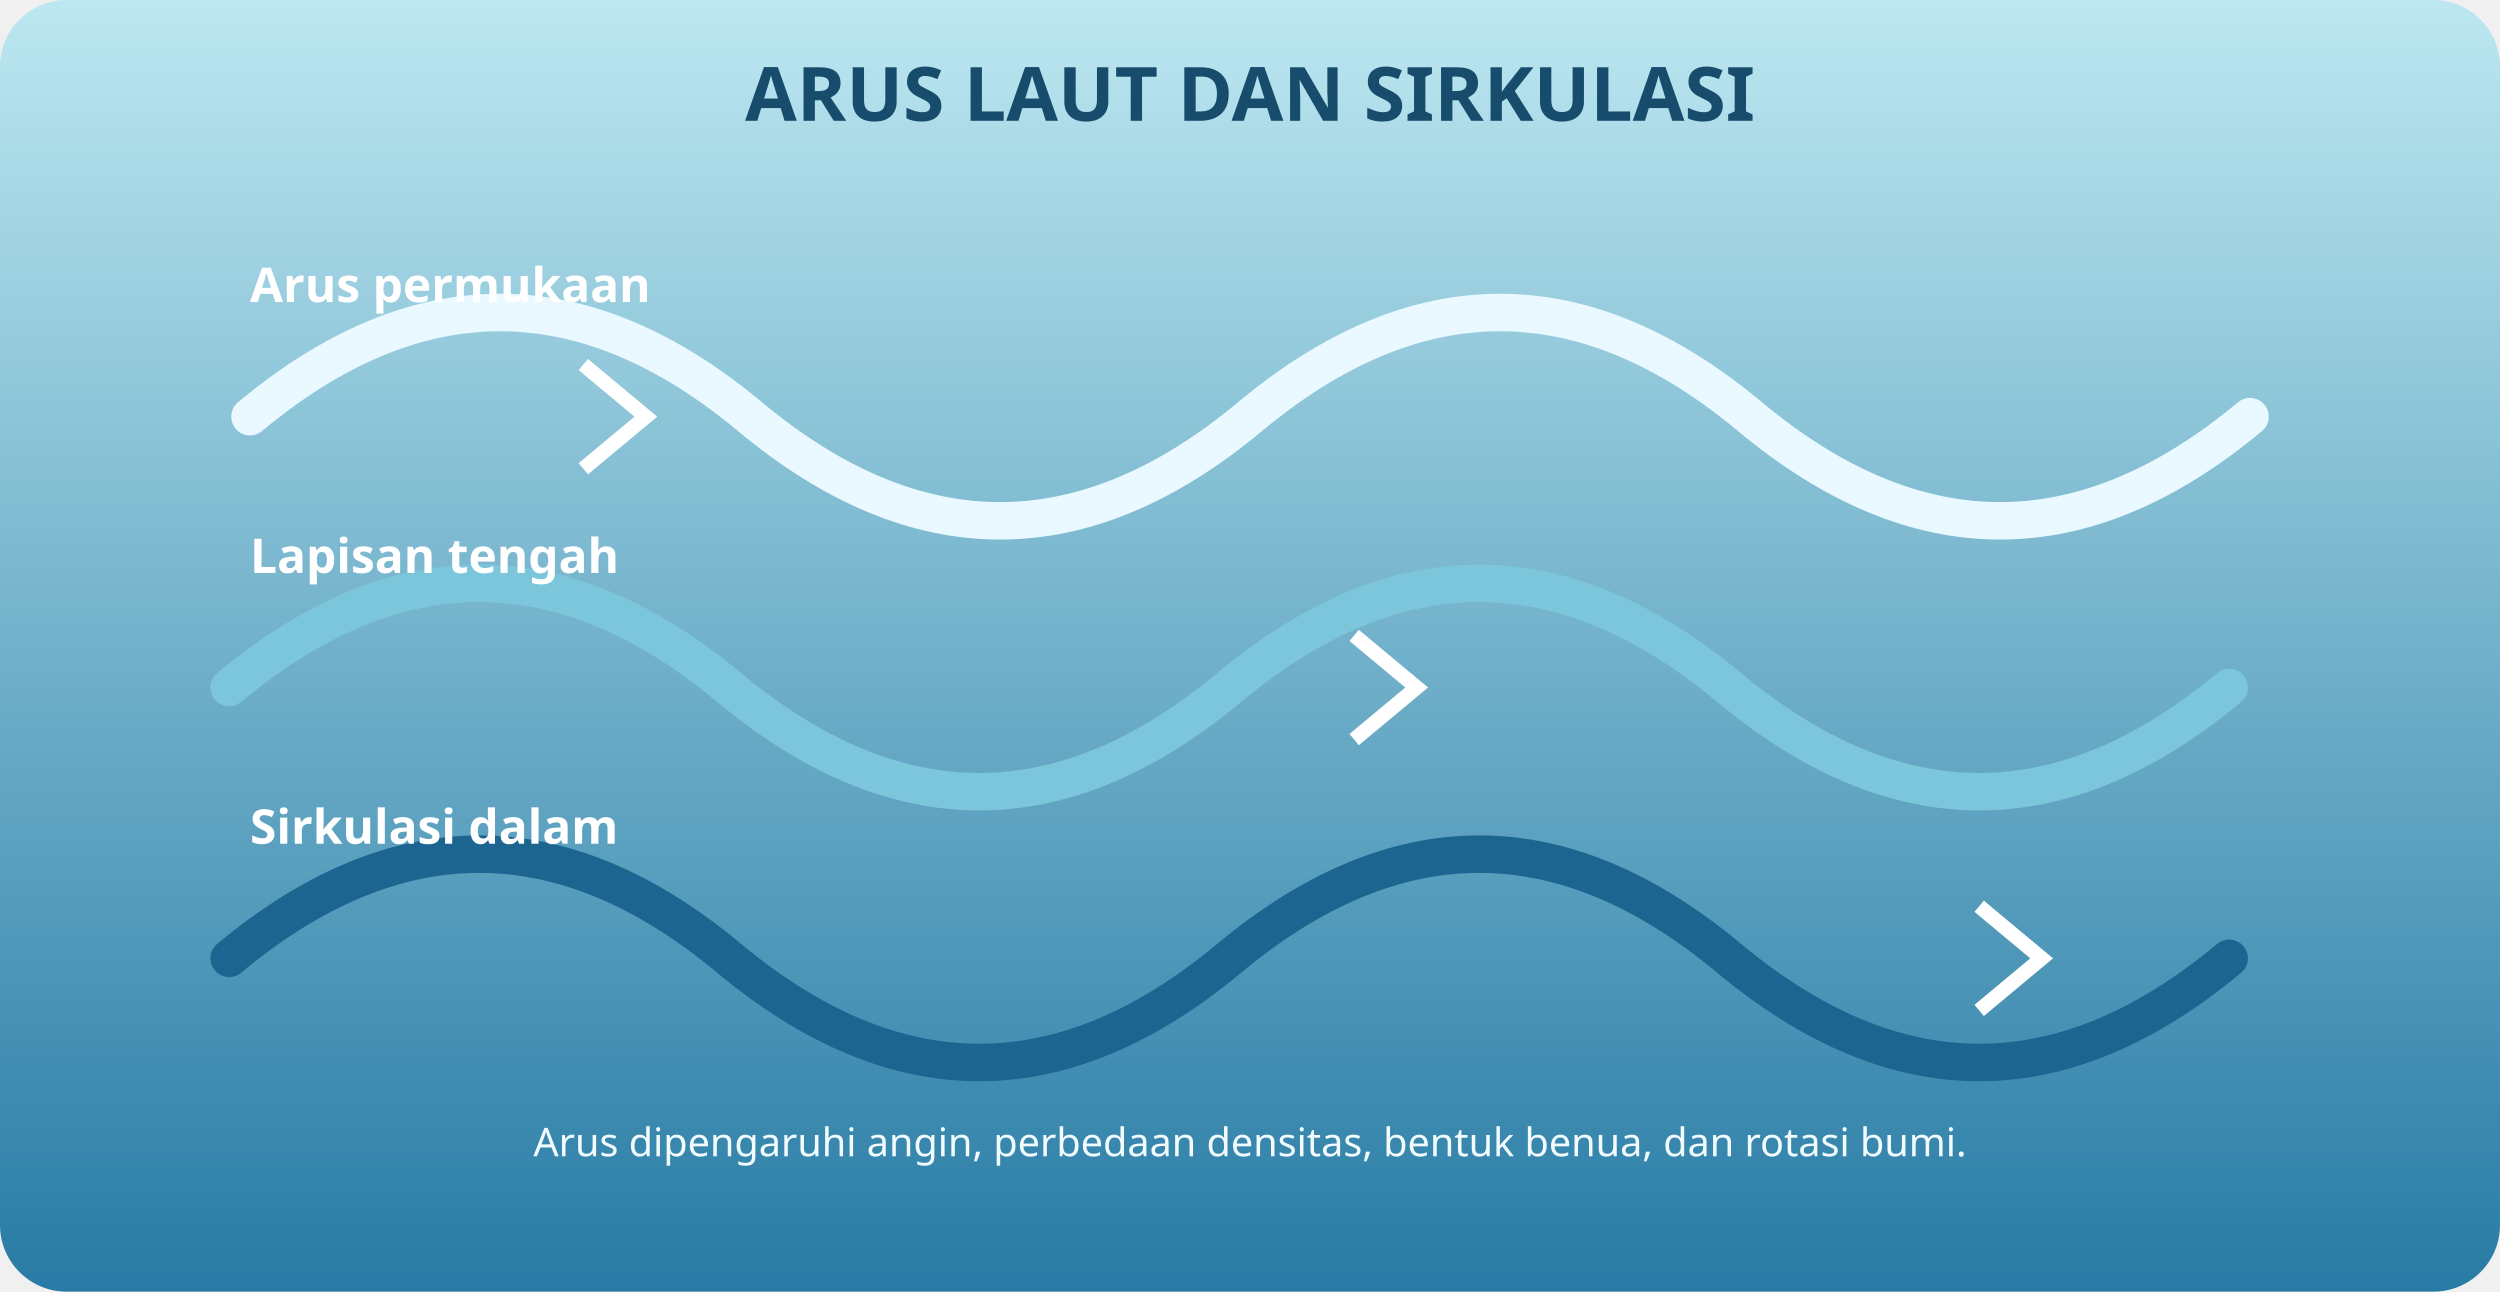
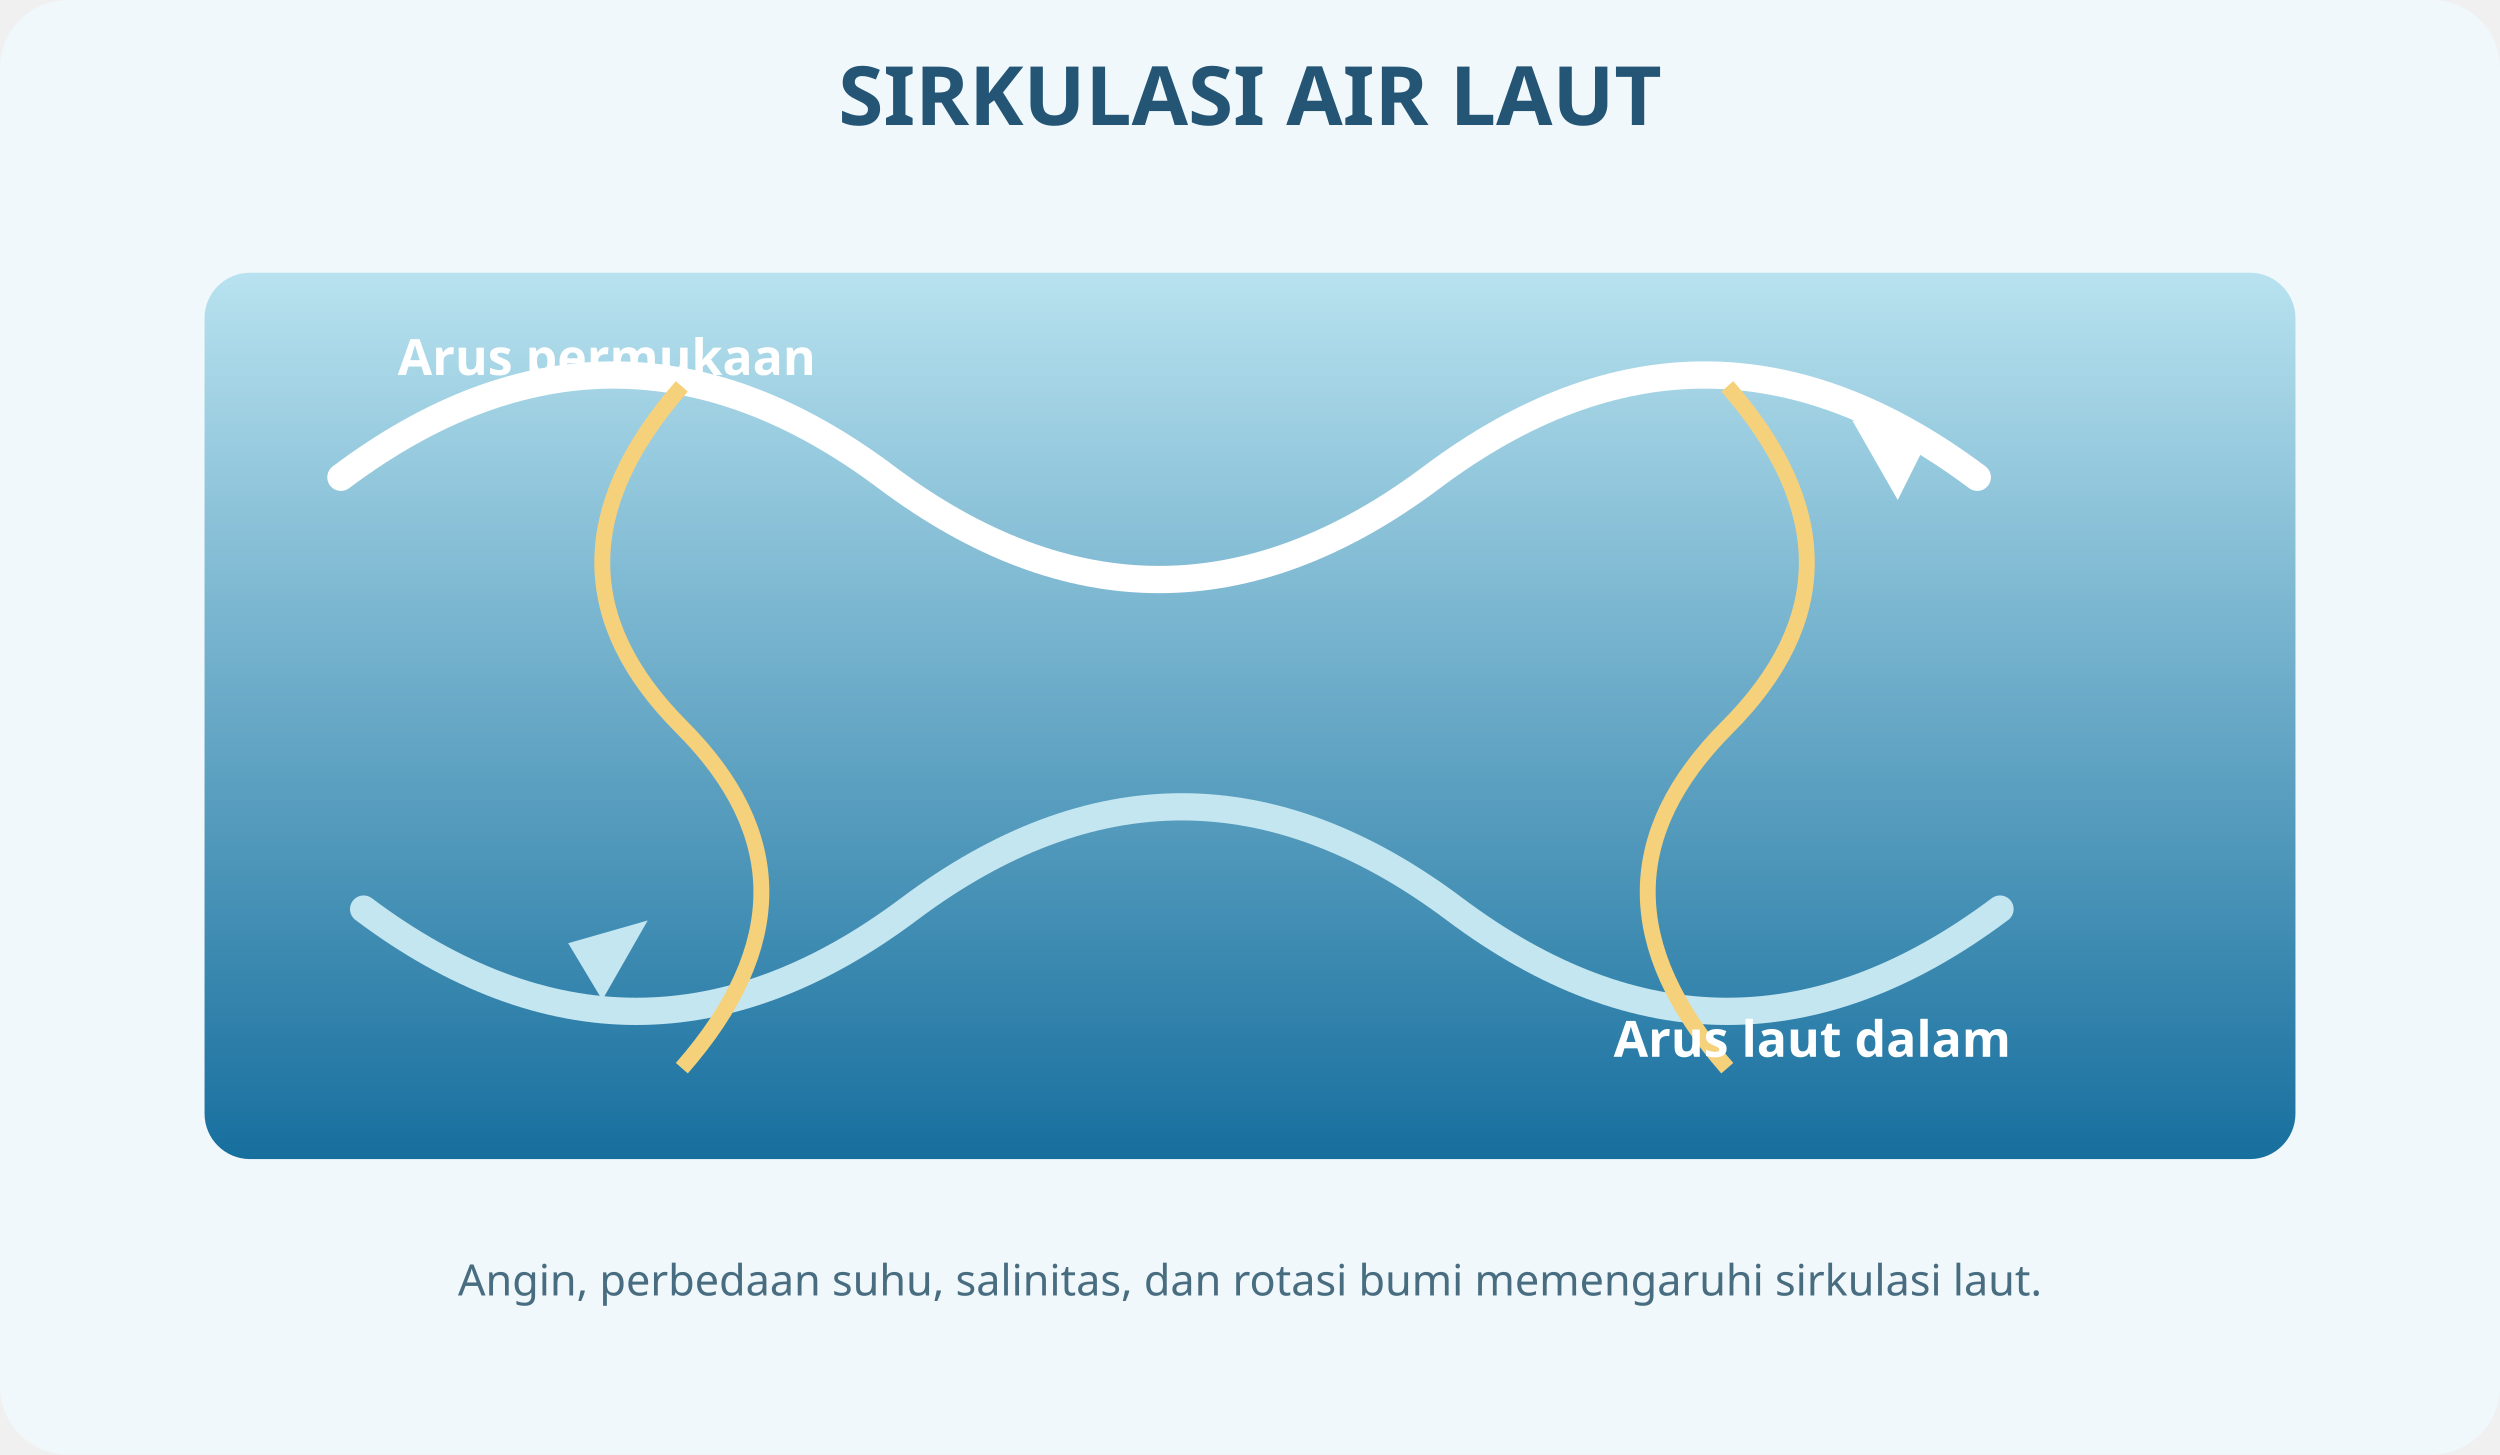
- <svg xmlns="http://www.w3.org/2000/svg" width="1200" height="620" viewBox="0 0 1200 620">
+ <svg xmlns="http://www.w3.org/2000/svg" width="1100" height="640" viewBox="0 0 1100 640">
  <defs>
    <linearGradient id="o" x2="0" y2="1">
-       <stop stop-color="#bce7f0" />
-       <stop offset="1" stop-color="#287ba5" />
+       <stop stop-color="#b8e2ef" />
+       <stop offset="1" stop-color="#176f9e" />
    </linearGradient>
  </defs>
-   <rect width="1200" height="620" rx="32" fill="url(#o)" />
-   <text x="600" y="58" text-anchor="middle" font-family="sans-serif" font-size="36" font-weight="700" fill="#174c6d">ARUS LAUT DAN SIRKULASI</text>
-   <path d="M120 200q120-100 240 0t240 0 240 0 240 0" fill="none" stroke="#e9f9ff" stroke-width="18" stroke-linecap="round" />
-   <path d="M110 330q120-100 240 0t240 0 240 0 240 0" fill="none" stroke="#7cc6dc" stroke-width="18" stroke-linecap="round" />
-   <path d="M110 460q120-100 240 0t240 0 240 0 240 0" fill="none" stroke="#1c6590" stroke-width="18" stroke-linecap="round" />
-   <g stroke="#fff" stroke-width="7" fill="none">
-     <path d="M280 175l30 25-30 25M650 305l30 25-30 25M950 435l30 25-30 25" />
+   <rect width="1100" height="640" rx="30" fill="#f0f8fb" />
+   <text x="550" y="55" text-anchor="middle" font-family="sans-serif" font-size="36" font-weight="700" fill="#245575">SIRKULASI AIR LAUT</text>
+   <rect x="90" y="120" width="920" height="390" rx="20" fill="url(#o)" />
+   <path d="M150 210q120-90 240 0t240 0t240 0" stroke="#fff" stroke-width="12" fill="none" stroke-linecap="round" />
+   <path d="M850 190l-35-5 20 35" fill="#fff" />
+   <path d="M880 400q-120 90-240 0t-240 0t-240 0" stroke="#c4e6f0" stroke-width="12" fill="none" stroke-linecap="round" />
+   <path d="M250 415l35-10-20 35" fill="#c4e6f0" />
+   <g stroke="#f6d17c" stroke-width="7" fill="none">
+     <path d="M300 170q-70 80 0 150t0 150" />
+     <path d="M760 170q70 80 0 150t0 150" />
  </g>
-   <g font-family="sans-serif" font-size="23" font-weight="700" fill="#fff">
-     <text x="120" y="145">Arus permukaan</text>
-     <text x="120" y="275">Lapisan tengah</text>
-     <text x="120" y="405">Sirkulasi dalam</text>
+   <g font-family="sans-serif" font-size="22" fill="#fff" font-weight="700">
+     <text x="175" y="165">Arus permukaan</text>
+     <text x="710" y="465">Arus laut dalam</text>
  </g>
-   <text x="600" y="555" text-anchor="middle" font-family="sans-serif" font-size="19" fill="#f2fcff">Arus dipengaruhi angin, perbedaan densitas, bentuk benua, dan rotasi bumi.</text>
+   <text x="550" y="570" text-anchor="middle" font-family="sans-serif" font-size="19" fill="#496d80">Angin, perbedaan suhu, salinitas, dan rotasi bumi memengaruhi sirkulasi laut.</text>
</svg>
